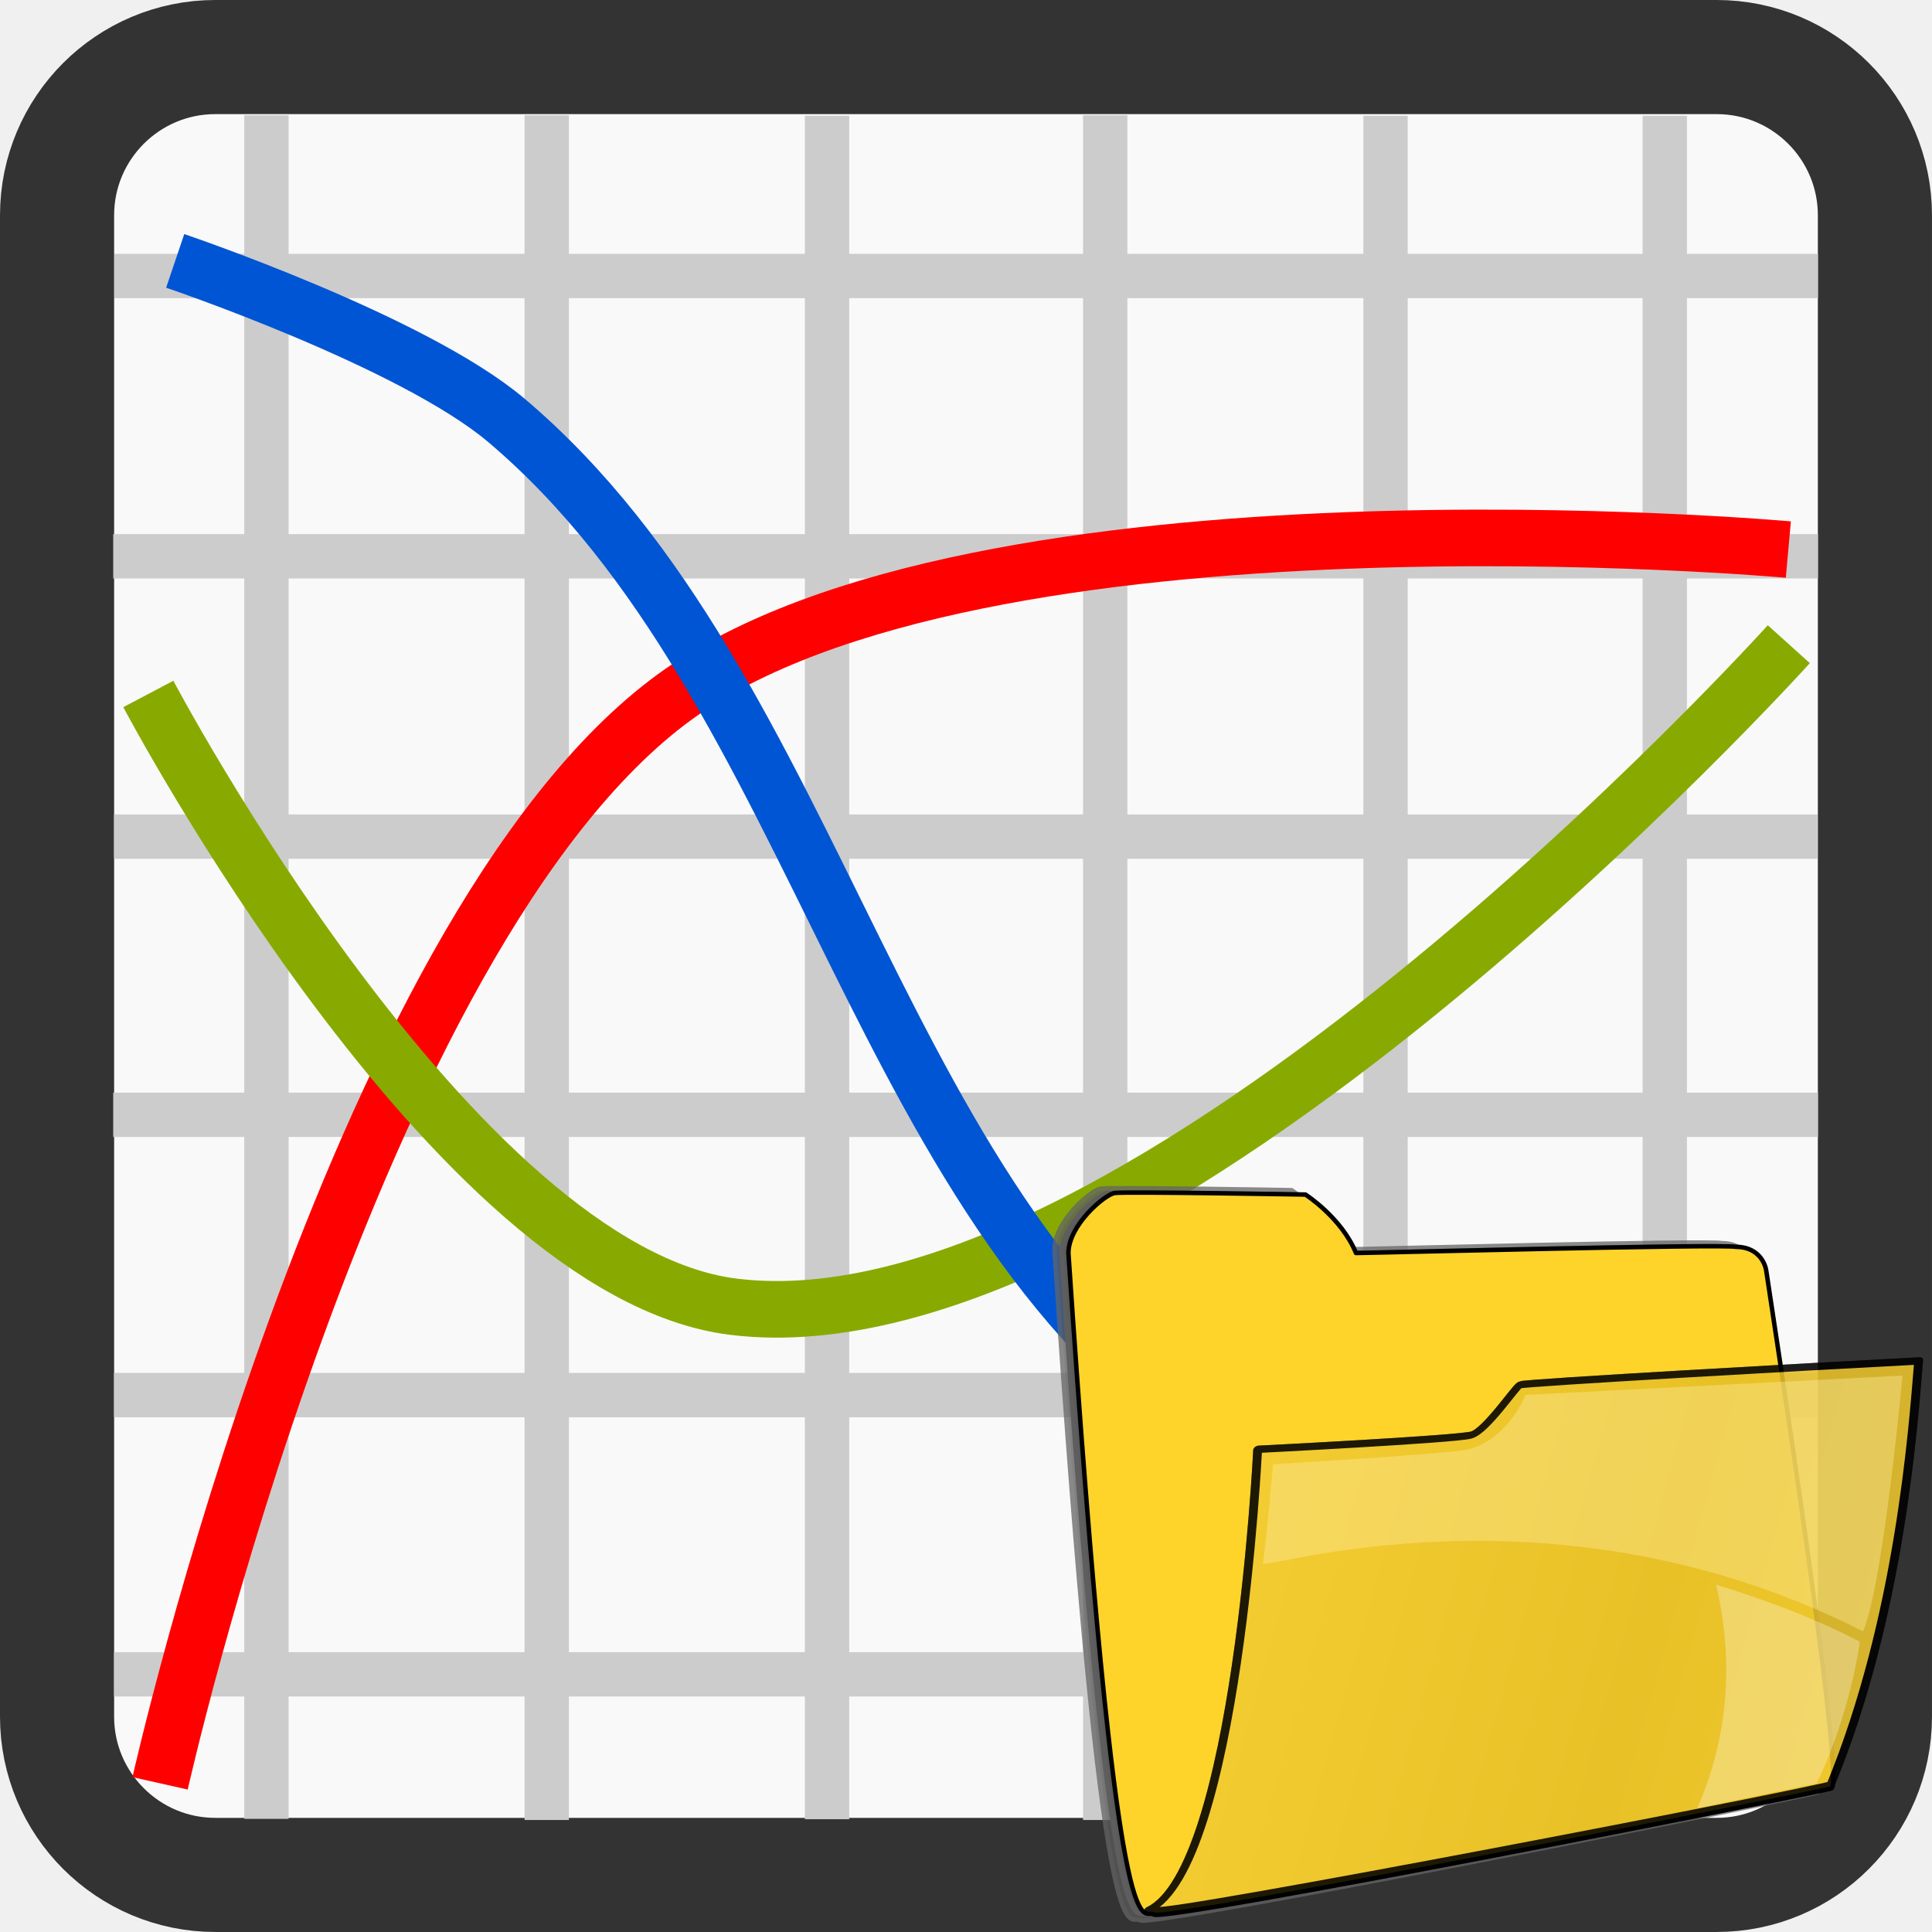
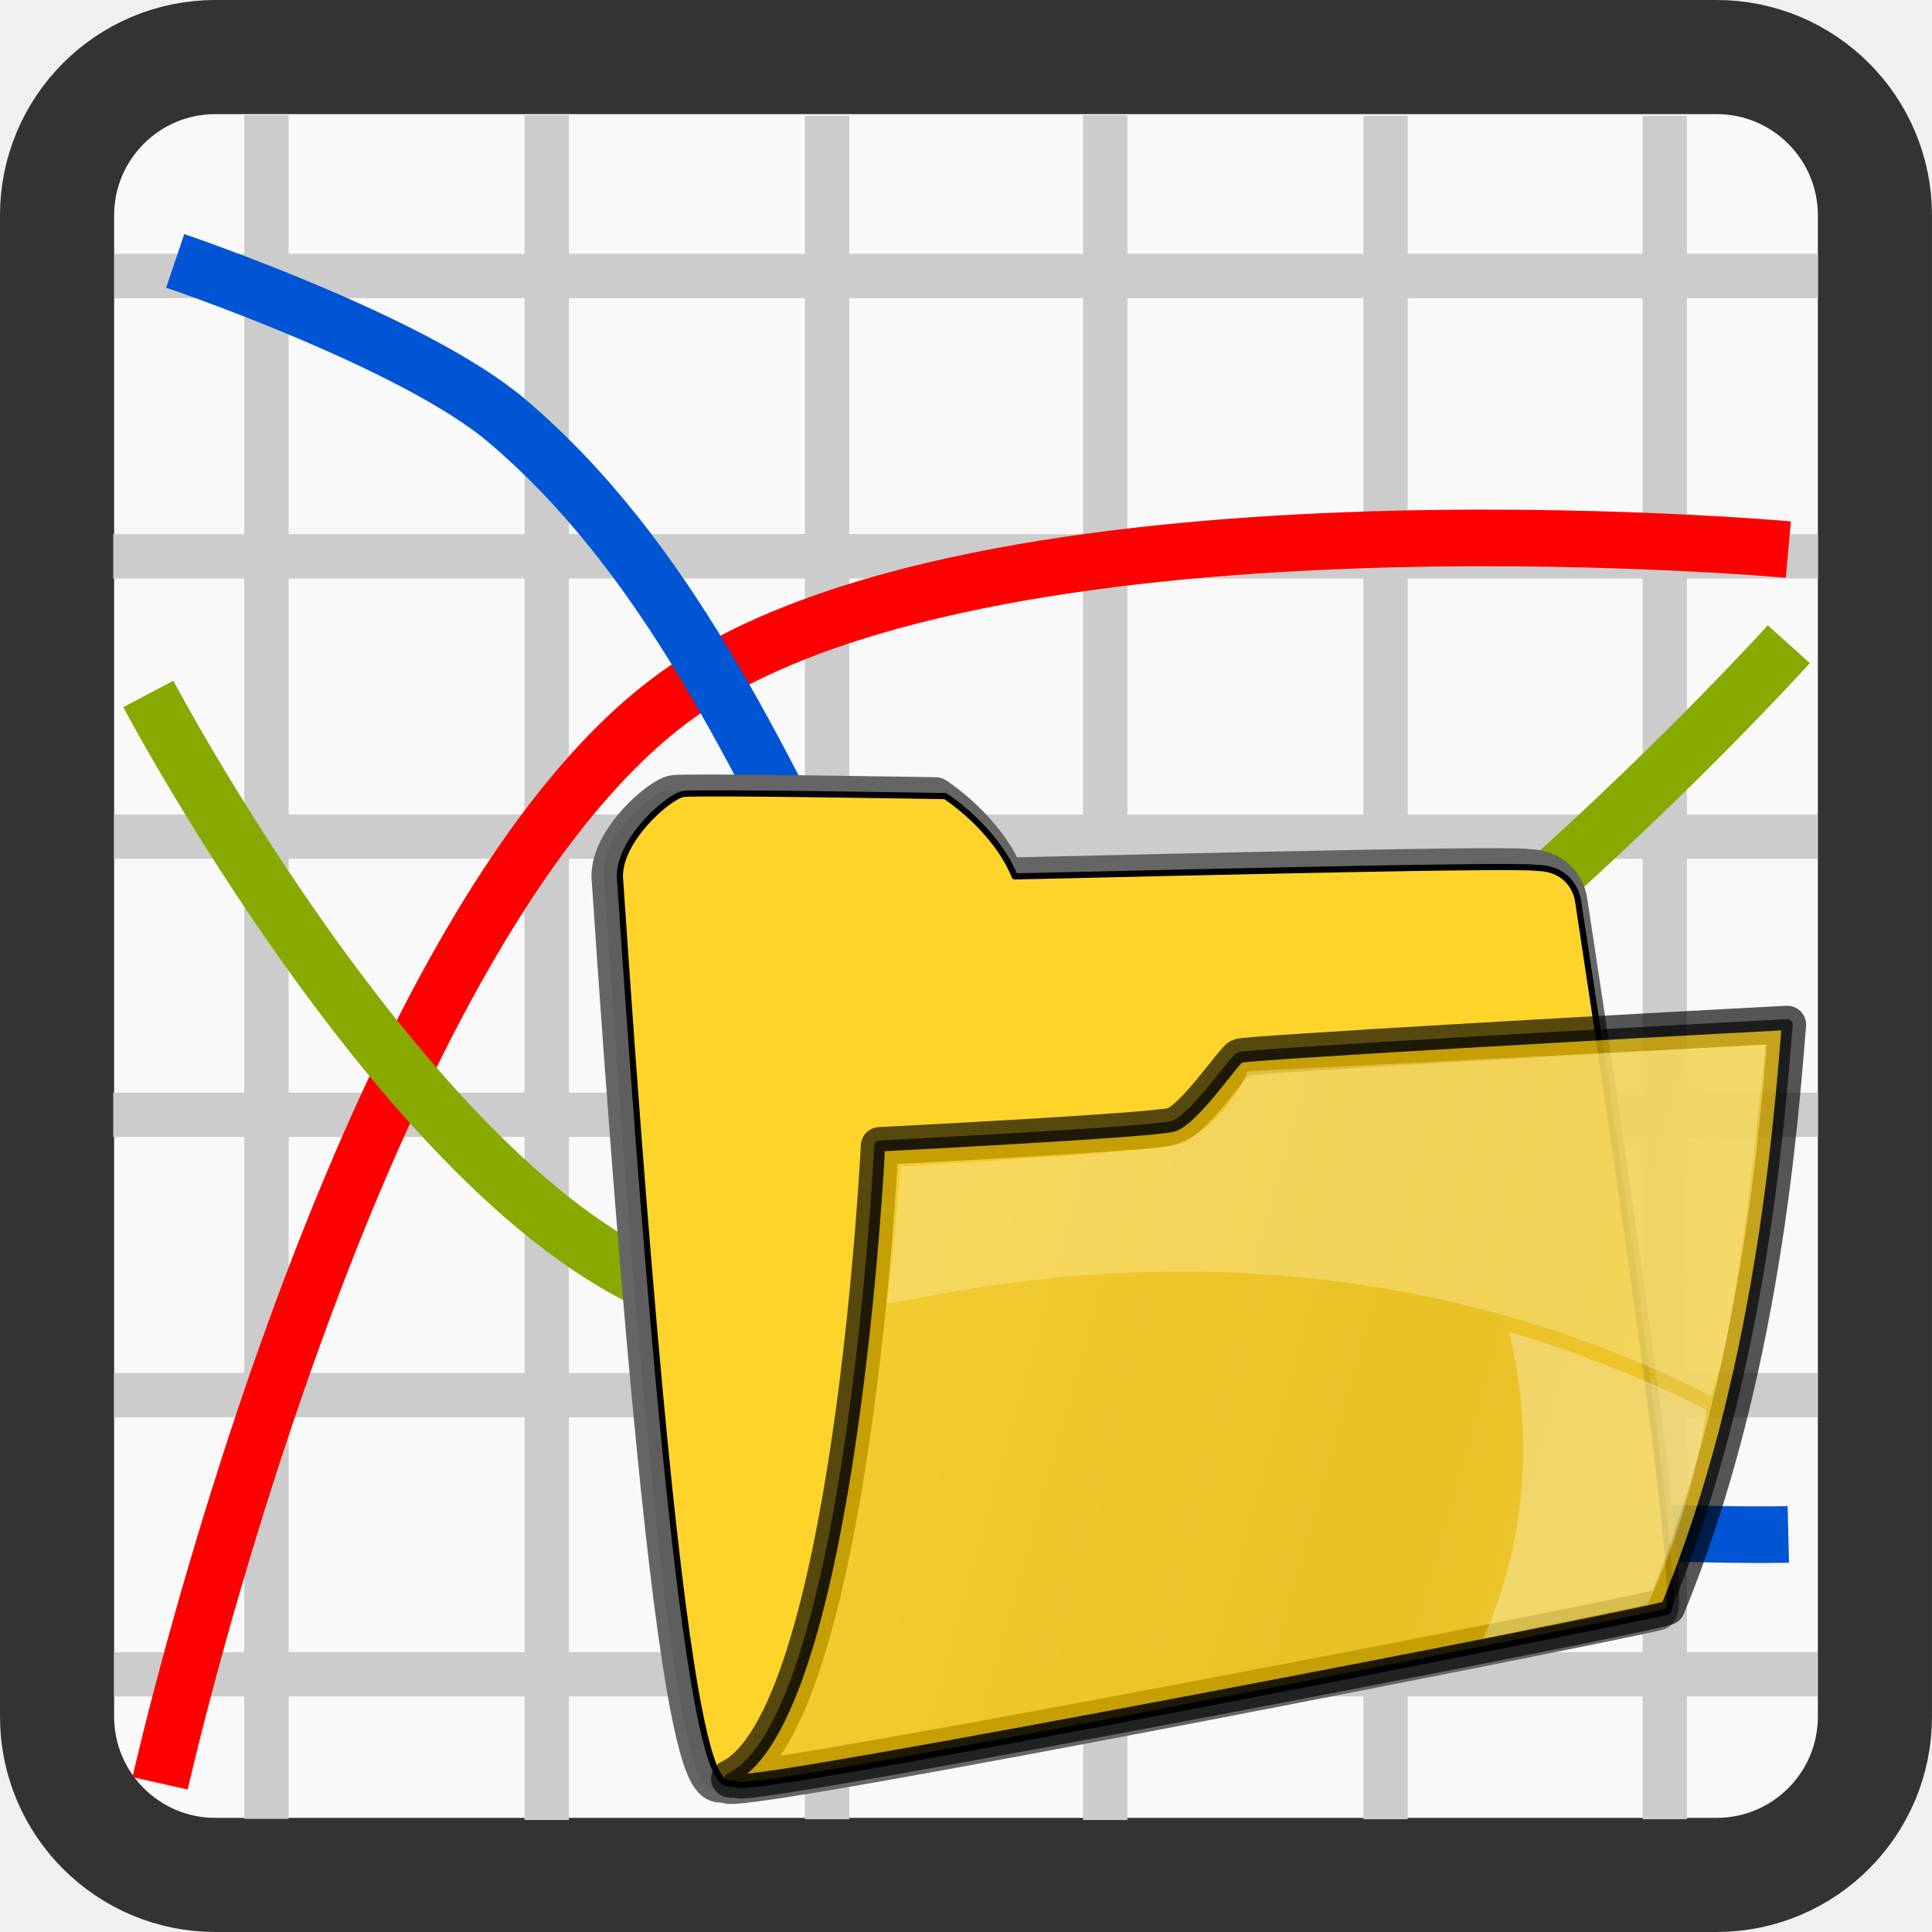
<svg xmlns="http://www.w3.org/2000/svg" xmlns:xlink="http://www.w3.org/1999/xlink" width="512" height="512" viewBox="0 0 135.467 135.467" version="1.1" id="svg824">
  <defs id="defs818">
    <radialGradient id="radialGradient2666" gradientUnits="userSpaceOnUse" cy="45.941" cx="24.377" gradientTransform="matrix(1,0,0,0.14554,0,39.255)" r="23.077">
      <stop id="stop3478" stop-color="#2e3436" offset="0" />
      <stop id="stop3480" stop-color="#2e3436" stop-opacity="0" offset="1" />
    </radialGradient>
    <linearGradient id="linearGradient2904" gradientUnits="userSpaceOnUse" x2="0" y1="4.219" y2="43.781">
      <stop id="stop3435" stop-color="#ffffff" stop-opacity=".8" offset="0" />
      <stop id="stop3437" stop-color="#ffffff" stop-opacity="0" offset="1" />
    </linearGradient>
    <linearGradient id="linearGradient2906" y2="33.906" gradientUnits="userSpaceOnUse" x2="15.298" gradientTransform="translate(0.70639,-1.5)" y1="-58.012" x1="4.094">
      <stop id="stop3458" stop-color="#eeeeec" offset="0" />
      <stop id="stop3460" stop-color="#eeeeec" stop-opacity="0" offset="1" />
    </linearGradient>
    <linearGradient id="linearGradient2026" x1="-344.15" gradientUnits="userSpaceOnUse" y1="274.71" gradientTransform="matrix(-0.65718,0,0,0.65718,-16.966,114.63)" x2="-395.85" y2="425.4">
      <stop id="stop2557" stop-color="#fff" offset="0" />
      <stop id="stop2559" stop-color="#fff" stop-opacity="0" offset="1" />
    </linearGradient>
-     <linearGradient id="linearGradient4184" y2="42.028" gradientUnits="userSpaceOnUse" x2="86.784" y1="42.028" x1="6.515">
-       <stop id="stop4180" style="stop-color:#000000" offset="0" />
-       <stop id="stop4182" style="stop-color:#000000;stop-opacity:0" offset="1" />
-     </linearGradient>
-     <linearGradient xlink:href="#linearGradient4186" id="linearGradient426" gradientUnits="userSpaceOnUse" gradientTransform="matrix(0.5558395,0,0,-0.5558395,-16.61798,-40.68963)" x1="6.515" y1="42.028" x2="86.784" y2="42.028" spreadMethod="reflect" />
    <linearGradient id="linearGradient4186" y2="42.028" spreadMethod="reflect" gradientUnits="userSpaceOnUse" x2="86.784" gradientTransform="matrix(1,0,0,-1,52.34,219.04)" y1="42.028" x1="6.515">
      <stop id="stop3593" style="stop-color:#999999" offset="0" />
      <stop id="stop3595" style="stop-color:#c6c6c6" offset=".579" />
      <stop id="stop3597" style="stop-color:#dcdcdc" offset="1" />
    </linearGradient>
+     <linearGradient xlink:href="#linearGradient4186" id="linearGradient73" gradientUnits="userSpaceOnUse" gradientTransform="matrix(0.8241358,-0.02190933,0.1967561,-0.7042559,-136.0678,420.0939)" x1="6.515" y1="42.028" x2="86.784" y2="42.028" spreadMethod="reflect" />
  </defs>
  <g id="layer1" transform="translate(0,-161.5333)">
    <g id="g1536">
      <rect ry="11.1" y="165.534" x="4.001" height="127.464" width="127.464" id="rect828" style="fill:#f9f9f9;fill-opacity:1;fill-rule:nonzero;stroke:#333333;stroke-width:8.002;stroke-linecap:round;stroke-linejoin:round;stroke-miterlimit:4;stroke-dasharray:none;stroke-opacity:1;paint-order:normal" />
      <g style="stroke:#cccccc" id="g1406">
        <path style="fill:#999999;stroke:#cccccc;stroke-width:3.108;stroke-linecap:butt;stroke-linejoin:miter;stroke-miterlimit:4;stroke-dasharray:none;stroke-opacity:1" d="M 8.016,180.886 H 127.472" id="path1373" />
        <path id="path1375" d="M 7.938,200.54 H 127.472" style="fill:#999999;stroke:#cccccc;stroke-width:3.109;stroke-linecap:butt;stroke-linejoin:miter;stroke-miterlimit:4;stroke-dasharray:none;stroke-opacity:1" />
        <path style="fill:#999999;stroke:#cccccc;stroke-width:3.108;stroke-linecap:butt;stroke-linejoin:miter;stroke-miterlimit:4;stroke-dasharray:none;stroke-opacity:1" d="M 7.994,220.195 H 127.435" id="path1377" />
        <path style="fill:#999999;stroke:#cccccc;stroke-width:3.109;stroke-linecap:butt;stroke-linejoin:miter;stroke-miterlimit:4;stroke-dasharray:none;stroke-opacity:1" d="M 7.938,239.699 H 127.472" id="path1392" />
        <path id="path1394" d="M 7.994,259.354 H 127.435" style="fill:#999999;stroke:#cccccc;stroke-width:3.108;stroke-linecap:butt;stroke-linejoin:miter;stroke-miterlimit:4;stroke-dasharray:none;stroke-opacity:1" />
        <path style="fill:#999999;stroke:#cccccc;stroke-width:3.108;stroke-linecap:butt;stroke-linejoin:miter;stroke-miterlimit:4;stroke-dasharray:none;stroke-opacity:1" d="M 7.994,278.933 H 127.435" id="path1398" />
      </g>
      <g style="fill:#cccccc;stroke:#cccccc" transform="rotate(-90,67.4404,229.6447)" id="g1420">
        <path id="path1408" d="M 8.016,180.886 H 127.472" style="fill:#cccccc;stroke:#cccccc;stroke-width:3.108;stroke-linecap:butt;stroke-linejoin:miter;stroke-miterlimit:4;stroke-dasharray:none;stroke-opacity:1" />
        <path style="fill:#cccccc;stroke:#cccccc;stroke-width:3.109;stroke-linecap:butt;stroke-linejoin:miter;stroke-miterlimit:4;stroke-dasharray:none;stroke-opacity:1" d="M 7.938,200.54 H 127.472" id="path1410" />
        <path id="path1412" d="M 7.994,220.195 H 127.435" style="fill:#cccccc;stroke:#cccccc;stroke-width:3.108;stroke-linecap:butt;stroke-linejoin:miter;stroke-miterlimit:4;stroke-dasharray:none;stroke-opacity:1" />
        <path id="path1414" d="M 7.938,239.699 H 127.472" style="fill:#cccccc;stroke:#cccccc;stroke-width:3.109;stroke-linecap:butt;stroke-linejoin:miter;stroke-miterlimit:4;stroke-dasharray:none;stroke-opacity:1" />
        <path style="fill:#cccccc;stroke:#cccccc;stroke-width:3.108;stroke-linecap:butt;stroke-linejoin:miter;stroke-miterlimit:4;stroke-dasharray:none;stroke-opacity:1" d="M 7.994,259.354 H 127.435" id="path1416" />
        <path id="path1418" d="M 7.994,278.933 H 127.435" style="fill:#cccccc;stroke:#cccccc;stroke-width:3.108;stroke-linecap:butt;stroke-linejoin:miter;stroke-miterlimit:4;stroke-dasharray:none;stroke-opacity:1" />
      </g>
      <path id="path1422" d="m 11.225,286.576 c 0,0 13.38,-59.619 36.081,-76.172 C 68.522,194.936 125.394,200.068 125.394,200.068" style="fill:none;stroke:#ff0000;stroke-width:3.969;stroke-linecap:butt;stroke-linejoin:miter;stroke-miterlimit:4;stroke-dasharray:none;stroke-opacity:1" />
      <path id="path1424" d="m 10.4,210.191 c 0,0 21.36,40.512 41.005,42.964 28.906,3.607 74.022,-46.453 74.022,-46.453" style="fill:none;stroke:#88aa00;stroke-width:3.969;stroke-linecap:butt;stroke-linejoin:miter;stroke-miterlimit:4;stroke-dasharray:none;stroke-opacity:1" />
      <path id="path1426" d="m 12.284,179.827 c 0,0 16.672,5.635 23.232,11.188 22.352,18.922 25.821,56.268 50.662,71.778 11.232,7.012 39.215,6.331 39.215,6.331" style="fill:none;stroke:#0055d4;stroke-width:3.969;stroke-linecap:butt;stroke-linejoin:miter;stroke-miterlimit:4;stroke-dasharray:none;stroke-opacity:1" />
    </g>
-     <g id="g1684" transform="matrix(1.335052,0,0,1.335052,39.76315,-183.2622)">
-       <path d="m 25.965,324.072 c 2.581,38.379 3.871,34.339 4.478,34.743 0.607,0.404 34.835,-6.383 35.593,-6.625 0.759,-0.242 -3.263,-26.097 -3.415,-27.148 -0.076,-0.566 -0.531,-1.293 -1.594,-1.293 -0.683,-0.161 -19.201,0.323 -19.959,0.323 -0.759,-1.858 -2.656,-3.07 -2.656,-3.07 0,0 -9.487,-0.162 -10.018,-0.081 -0.531,0.081 -2.428,1.697 -2.428,3.151 z" style="fill:#5b5b5b;stroke:#656565;stroke-width:0.235;stroke-linecap:round;stroke-linejoin:round" id="path3367" />
-       <path d="m 25.599,323.886 c 2.581,38.916 3.871,34.82 4.478,35.23 0.607,0.409 34.835,-6.473 35.594,-6.719 0.759,-0.246 -3.263,-26.463 -3.415,-27.528 -0.076,-0.574 -0.531,-1.311 -1.594,-1.311 -0.683,-0.164 -19.201,0.328 -19.959,0.328 -0.759,-1.884 -2.656,-3.113 -2.656,-3.113 0,0 -9.487,-0.164 -10.018,-0.082 -0.531,0.082 -2.428,1.72 -2.428,3.195 z" style="opacity:0.754;fill:#5b5b5b;stroke:#656565;stroke-width:0.237;stroke-linecap:round;stroke-linejoin:round" id="path4139" />
-       <path d="m 26.33,324.072 c 2.581,38.379 3.871,34.339 4.478,34.743 0.607,0.404 34.835,-6.383 35.593,-6.625 0.759,-0.242 -3.263,-26.097 -3.415,-27.148 -0.076,-0.566 -0.531,-1.293 -1.594,-1.293 -0.683,-0.161 -19.201,0.323 -19.959,0.323 -0.759,-1.858 -2.656,-3.07 -2.656,-3.07 0,0 -9.487,-0.162 -10.018,-0.081 -0.531,0.081 -2.428,1.697 -2.428,3.151 z" style="fill:#ffd42a;stroke:#000000;stroke-width:0.235;stroke-linecap:round;stroke-linejoin:round" id="path15" />
-       <g transform="matrix(0.808825,-0.0215023,-0.1931008,0.6911722,40.35931,439.8781)" style="fill:url(#linearGradient4184)" id="g4153">
-         <path d="m -0.182,-159.352 c -6.453,0.19 -25.435,0.86 -25.648,1.019 -0.265,0.197 -1.367,3.44 -2.259,3.739 -0.891,0.299 -13.719,0.661 -13.719,0.661 0,0 6.322,31.984 1.285,35.053 0.157,0.032 0.289,-0.026 0.404,0.051 0.728,0.487 40.86,-7.769 41.928,-8.265 1.452,-12.66 -1.111,-27.038 -1.992,-32.258 z" style="opacity:0.657;fill:url(#linearGradient426);stroke:#000000;stroke-width:0.563;stroke-linecap:round;stroke-linejoin:round" id="path28" />
-         <path d="m -0.182,-159.352 c -6.453,0.19 -25.435,0.86 -25.648,1.019 -0.265,0.197 -1.367,3.44 -2.259,3.739 -0.891,0.299 -13.719,0.661 -13.719,0.661 0,0 6.322,31.984 1.285,35.053 0.157,0.032 0.289,-0.026 0.404,0.051 0.728,0.487 40.86,-7.769 41.928,-8.265 1.452,-12.66 -1.111,-27.038 -1.992,-32.258 z" style="opacity:0.657;fill:#ffcc00;stroke:#000000;stroke-width:0.563;stroke-linecap:round;stroke-linejoin:round" id="path4188" />
-         <path d="m -40.528,-152.762 c 0,0 1.124,6.86 1.138,7.546 0.014,0.686 17.286,-6.271 40.517,6.454 0.468,-3.533 -2.095,-19.508 -2.095,-19.508 l -24.308,0.718 c 0,0 -0.372,3.827 -3.238,4.137 -2.866,0.309 -12.013,0.653 -12.013,0.653 z" enable-background="new    " style="opacity:0.374;fill:#ffeeaa;stroke-width:0.556" id="path30" />
-         <path d="m 1.094,-137.985 c -3.622,-2.029 -7.469,-3.598 -10.438,-4.65 1.888,4.293 3.758,10.509 2.853,17.069 3.559,-0.803 6.875,-1.558 7.363,-1.654 0.771,-4.311 0.446,-9.229 0.222,-10.765 z" enable-background="new    " style="opacity:0.3;fill:#ffffff;stroke-width:0.556" id="path34" />
-       </g>
+     <g id="g4605" transform="translate(195.0123,-35.7226)">
+       <path id="path55" style="fill:#5b5b5b;stroke:#656565;stroke-width:2.646;stroke-linecap:round;stroke-linejoin:round;stroke-miterlimit:4;stroke-dasharray:none" d="m -152.219,258.704 c 4.73,70.353 7.095,62.948 8.208,63.688 1.112,0.74 63.856,-11.701 65.247,-12.145 1.391,-0.444 -5.982,-47.84 -6.26,-49.766 -0.139,-1.037 -0.974,-2.37 -2.922,-2.37 -1.252,-0.296 -35.197,0.593 -36.588,0.593 -1.391,-3.406 -4.869,-5.628 -4.869,-5.628 0,0 -17.39,-0.297 -18.365,-0.148 -0.974,0.148 -4.452,3.11 -4.452,5.776 z" />
+       <path id="path57" style="opacity:0.754;fill:#5b5b5b;stroke:#656565;stroke-width:0.434;stroke-linecap:round;stroke-linejoin:round" d="m -152.889,258.363 c 4.731,71.339 7.095,63.83 8.208,64.581 1.113,0.75 63.857,-11.865 65.248,-12.316 1.391,-0.451 -5.982,-48.51 -6.26,-50.462 -0.139,-1.052 -0.974,-2.403 -2.921,-2.403 -1.252,-0.3 -35.197,0.601 -36.588,0.601 -1.391,-3.454 -4.869,-5.707 -4.869,-5.707 0,0 -17.39,-0.301 -18.365,-0.15 -0.974,0.15 -4.452,3.154 -4.452,5.857 z" />
+       <path id="path59" style="fill:#ffd42a;stroke:#000000;stroke-width:0.431;stroke-linecap:round;stroke-linejoin:round" d="m -151.549,258.704 c 4.73,70.353 7.095,62.948 8.208,63.688 1.113,0.74 63.856,-11.701 65.247,-12.145 1.391,-0.444 -5.982,-47.84 -6.26,-49.766 -0.139,-1.037 -0.974,-2.37 -2.922,-2.37 -1.252,-0.296 -35.197,0.593 -36.588,0.593 -1.391,-3.406 -4.869,-5.628 -4.869,-5.628 0,0 -17.39,-0.297 -18.365,-0.148 -0.974,0.148 -4.452,3.11 -4.452,5.776 z" />
+       <path d="m -69.695,269.1 c -9.635,0.495 -38.017,2.092 -38.389,2.302 -0.463,0.261 -3.245,4.412 -4.672,4.826 -1.427,0.414 -20.575,1.379 -20.575,1.379 0,0 -1.948,40.275 -10.502,44.363 0.221,0.034 0.438,-0.045 0.581,0.049 0.907,0.588 63.333,-11.454 65.091,-12.124 6.635,-16.098 7.924,-34.214 8.466,-40.793 z" style="opacity:0.657;fill:url(#linearGradient73);stroke:#000000;stroke-width:2.646;stroke-linecap:round;stroke-linejoin:round;stroke-miterlimit:4;stroke-dasharray:none" id="path61" />
+       <path d="m -69.695,269.1 c -9.635,0.495 -38.017,2.092 -38.389,2.302 -0.463,0.261 -3.245,4.412 -4.672,4.826 -1.427,0.414 -20.575,1.379 -20.575,1.379 0,0 -1.948,40.275 -10.502,44.363 0.221,0.034 0.438,-0.045 0.581,0.049 0.907,0.588 63.333,-11.454 65.091,-12.124 6.635,-16.098 7.924,-34.214 8.466,-40.793 z" style="opacity:0.657;fill:#ffcc00;stroke:#000000;stroke-width:0.769;stroke-linecap:round;stroke-linejoin:round" id="path63" />
+       <path d="m -131.847,279.039 c 0,0 -0.761,8.647 -0.984,9.516 -0.223,0.869 27.85,-8.627 57.789,6.581 1.945,-4.495 3.799,-24.634 3.799,-24.634 l -36.295,1.868 c 0,0 -1.906,4.864 -6.266,5.369 -4.359,0.505 -18.043,1.301 -18.043,1.301 z" enable-background="new    " style="opacity:0.374;fill:#ffeeaa;stroke-width:0.759" id="path65" />
+       <path d="m -75.366,296.121 c -4.653,-2.428 -9.8,-4.265 -13.831,-5.48 1.279,5.365 1.852,13.167 -1.812,21.515 5.561,-1.158 10.745,-2.245 11.503,-2.386 2.669,-5.493 3.928,-11.711 4.139,-13.649 z" enable-background="new    " style="opacity:0.3;fill:#ffffff;stroke-width:0.759" id="path67" />
    </g>
  </g>
</svg>
